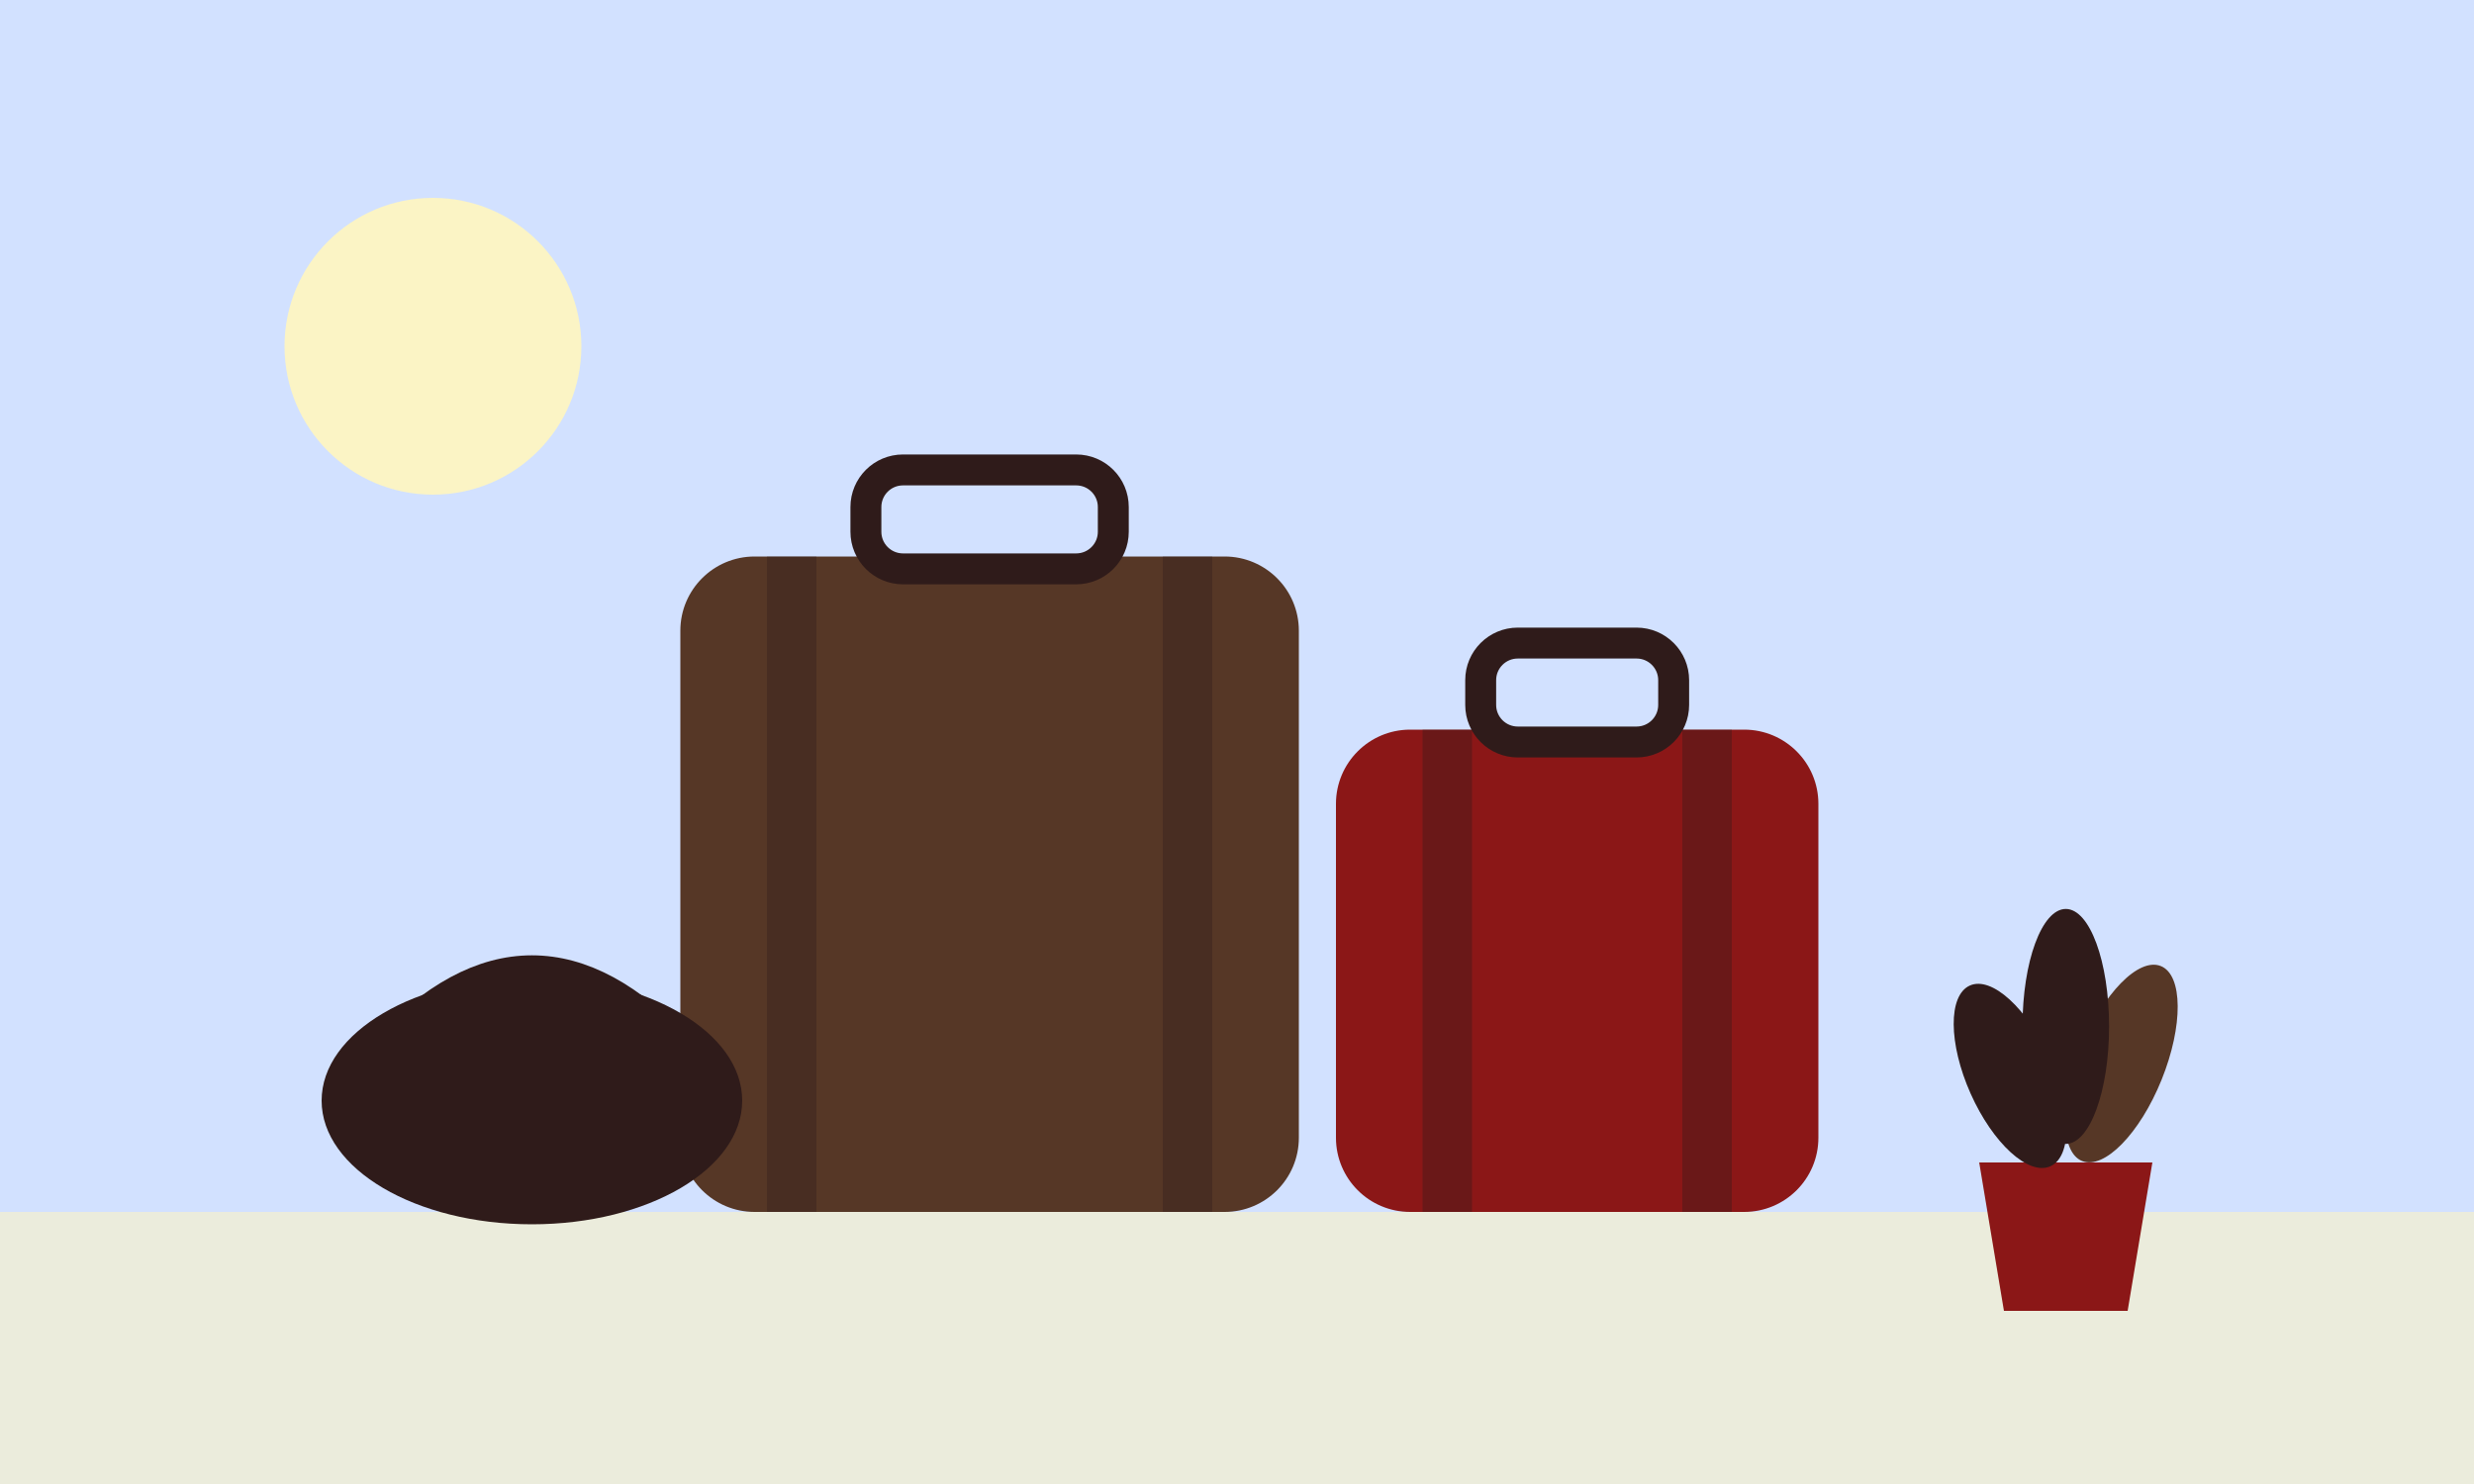
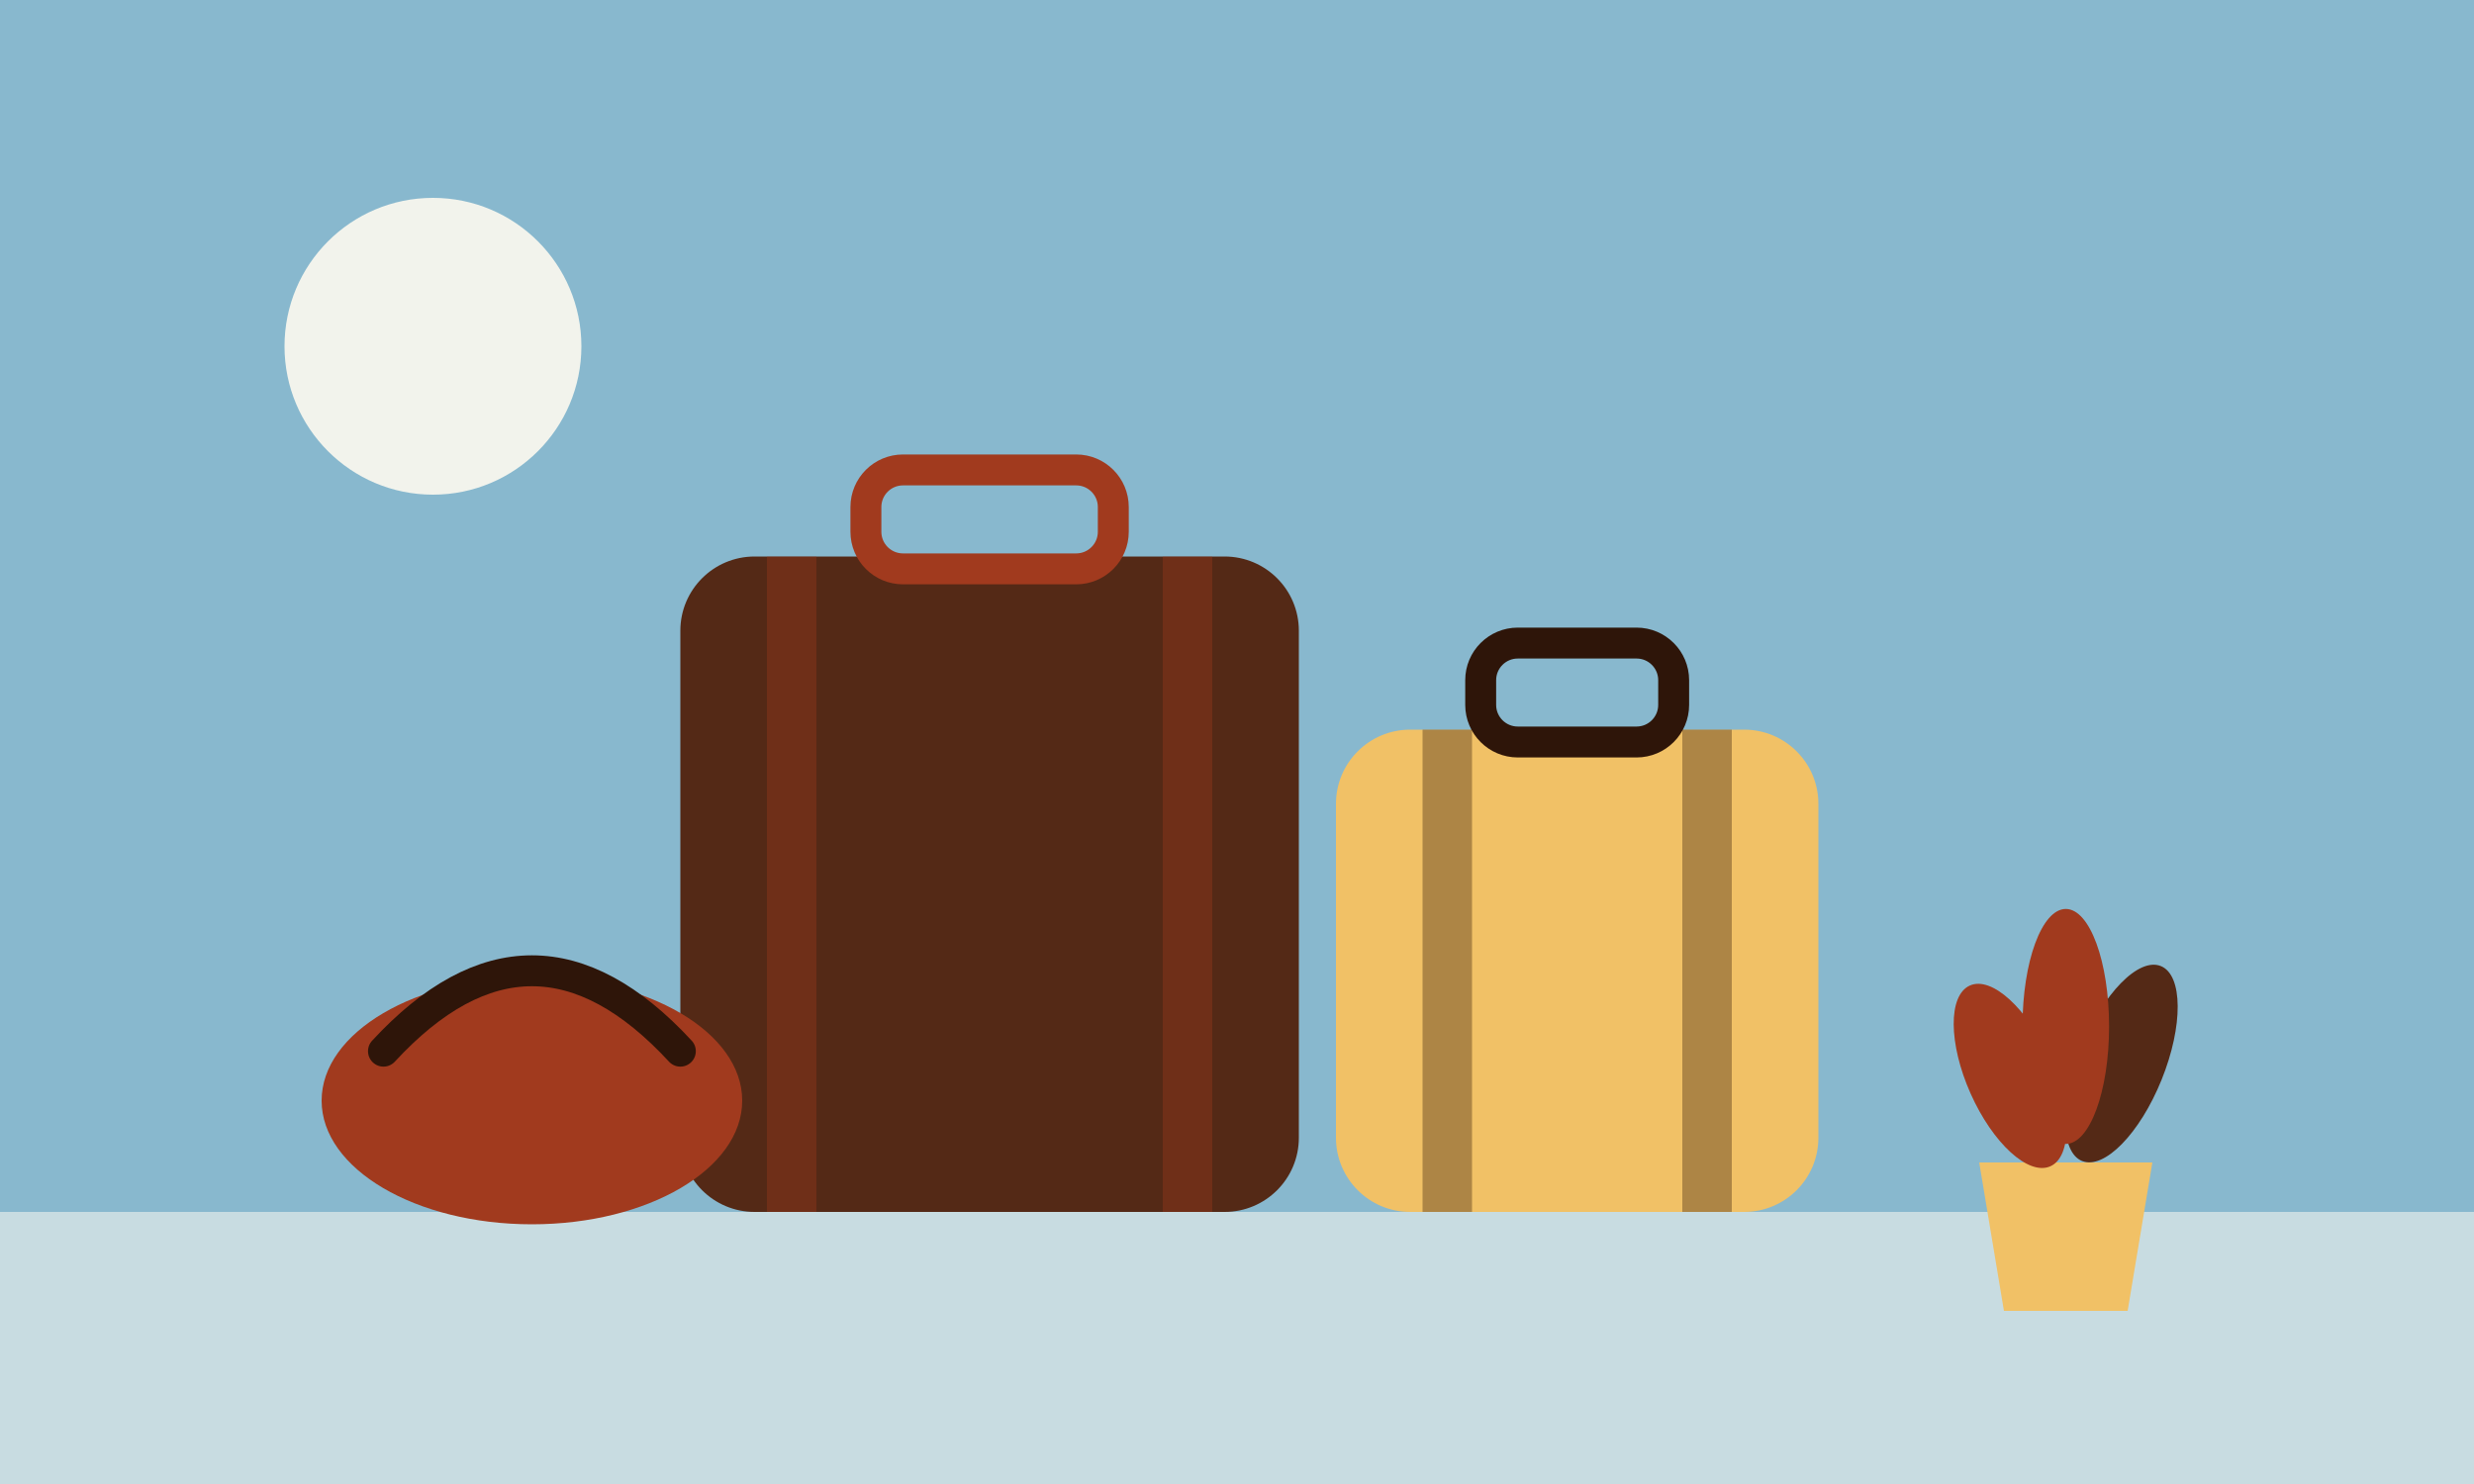
<svg xmlns="http://www.w3.org/2000/svg" viewBox="0 0 400 240" preserveAspectRatio="xMidYMid slice">
-   <rect width="400" height="240" fill="#D2E1FF" />
-   <circle cx="70" cy="56" r="24" fill="#FFF6BF" opacity=".9" />
-   <rect x="0" y="196" width="400" height="44" fill="#FFF6BF" opacity=".55" />
-   <rect x="110" y="90" width="100" height="106" rx="12" fill="#563726" />
-   <rect x="140.0" y="76" width="40.0" height="16" rx="6" fill="none" stroke="#2F1B1A" stroke-width="5" />
-   <rect x="124" y="90" width="8" height="106" fill="#2F1B1A" opacity=".35" />
-   <rect x="188" y="90" width="8" height="106" fill="#2F1B1A" opacity=".35" />
-   <rect x="216" y="118" width="78" height="78" rx="12" fill="#8B1717" />
-   <rect x="239.4" y="104" width="31.2" height="16" rx="6" fill="none" stroke="#2F1B1A" stroke-width="5" />
-   <rect x="230" y="118" width="8" height="78" fill="#2F1B1A" opacity=".35" />
-   <rect x="272" y="118" width="8" height="78" fill="#2F1B1A" opacity=".35" />
-   <ellipse cx="86" cy="178" rx="34" ry="20" fill="#2F1B1A" />
-   <path d="M62 170 q24 -26 48 0" fill="none" stroke="#2F1B1A" stroke-width="5" stroke-linecap="round" />
-   <path d="M320 188 h28 l-4 24 h-20z" fill="#8B1717" />
-   <ellipse cx="325" cy="174" rx="7" ry="16" fill="#2F1B1A" transform="rotate(-24 325 174)" />
-   <ellipse cx="343" cy="172" rx="7" ry="17" fill="#563726" transform="rotate(22 343 172)" />
-   <ellipse cx="334" cy="166" rx="7" ry="19" fill="#2F1B1A" />
+   <rect width="400" height="240" fill="#88B8CE" />
+   <circle cx="70" cy="56" r="24" fill="#FEFAF0" opacity=".9" />
+   <rect x="0" y="196" width="400" height="44" fill="#FEFAF0" opacity=".55" />
+   <rect x="110" y="90" width="100" height="106" rx="12" fill="#542916" />
+   <rect x="140.0" y="76" width="40.0" height="16" rx="6" fill="none" stroke="#A13A1E" stroke-width="5" />
+   <rect x="124" y="90" width="8" height="106" fill="#A13A1E" opacity=".35" />
+   <rect x="188" y="90" width="8" height="106" fill="#A13A1E" opacity=".35" />
+   <rect x="216" y="118" width="78" height="78" rx="12" fill="#F1C166" />
+   <rect x="239.4" y="104" width="31.2" height="16" rx="6" fill="none" stroke="#2E1509" stroke-width="5" />
+   <rect x="230" y="118" width="8" height="78" fill="#2E1509" opacity=".35" />
+   <rect x="272" y="118" width="8" height="78" fill="#2E1509" opacity=".35" />
+   <ellipse cx="86" cy="178" rx="34" ry="20" fill="#A13A1E" />
+   <path d="M62 170 q24 -26 48 0" fill="none" stroke="#2E1509" stroke-width="5" stroke-linecap="round" />
+   <path d="M320 188 h28 l-4 24 h-20z" fill="#F1C166" />
+   <ellipse cx="325" cy="174" rx="7" ry="16" fill="#A13A1E" transform="rotate(-24 325 174)" />
+   <ellipse cx="343" cy="172" rx="7" ry="17" fill="#542916" transform="rotate(22 343 172)" />
+   <ellipse cx="334" cy="166" rx="7" ry="19" fill="#A13A1E" />
</svg>
